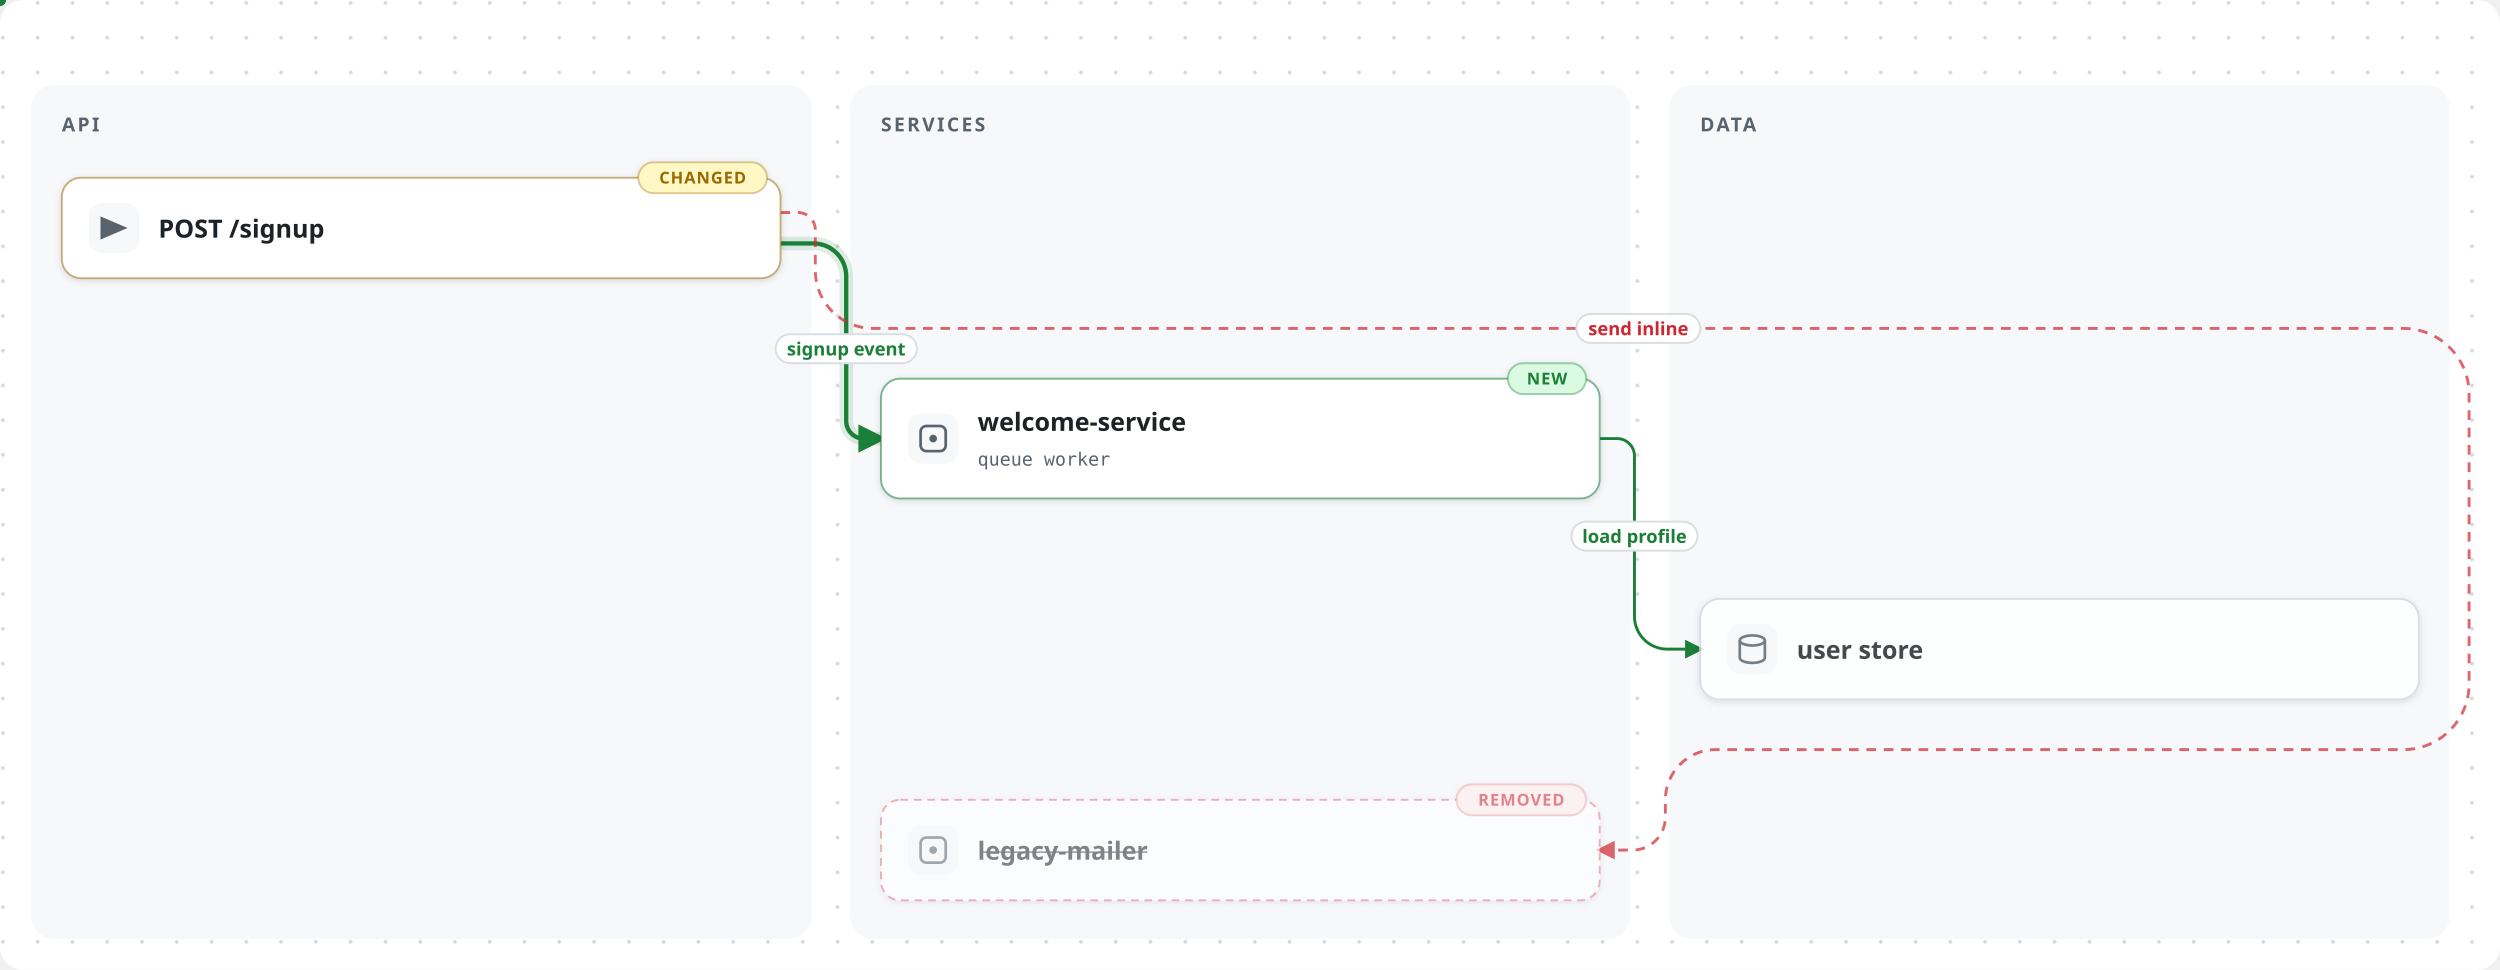
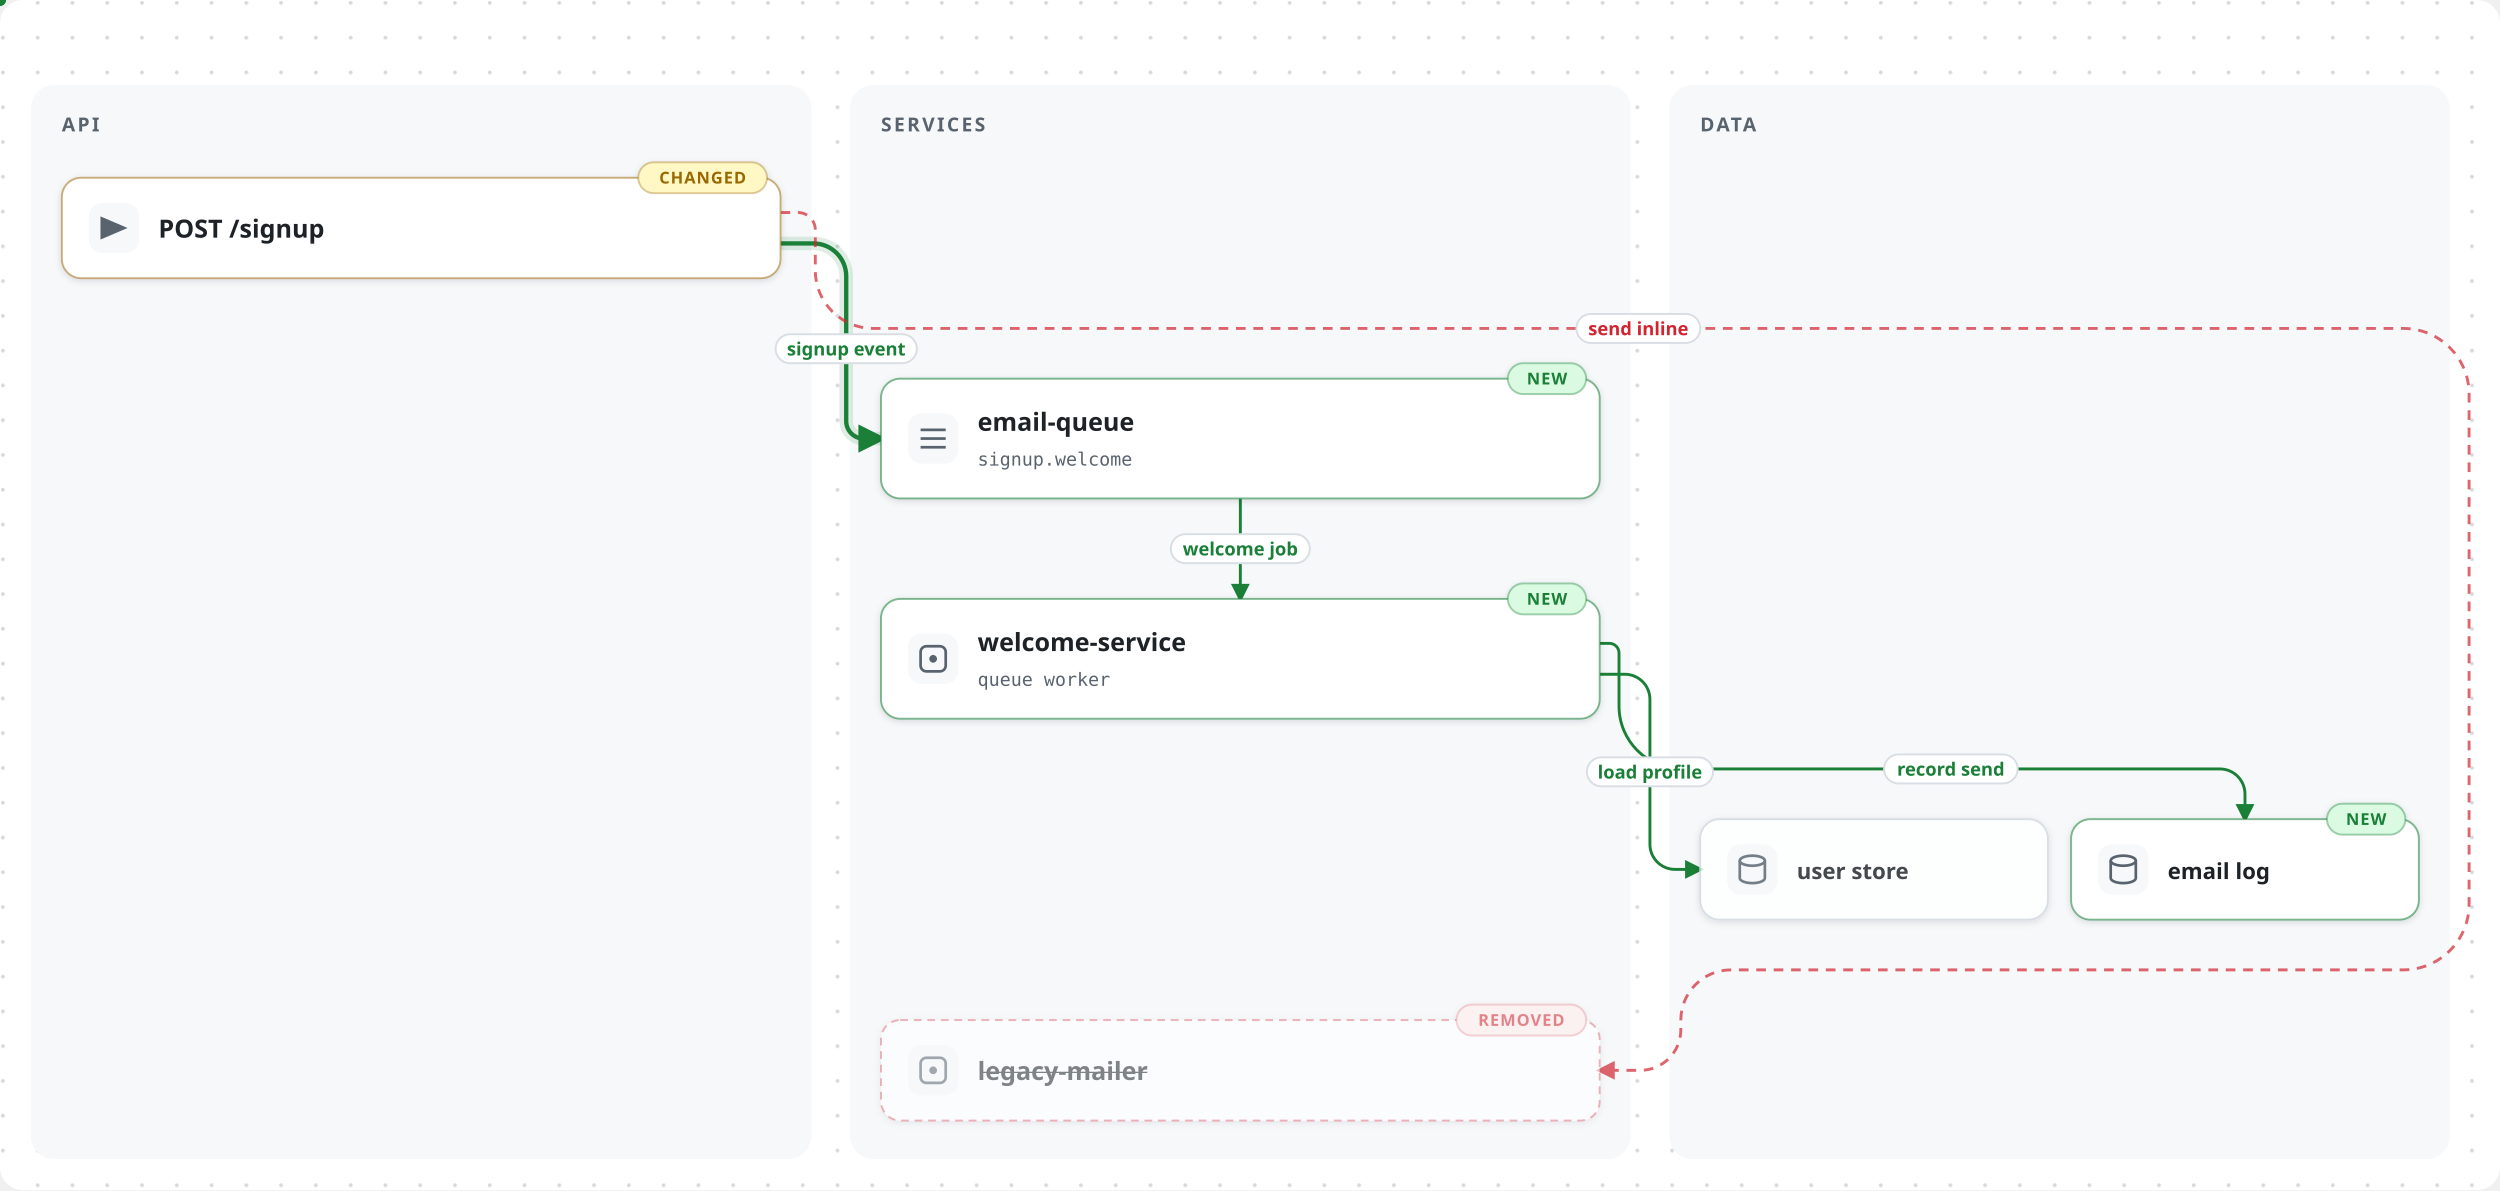
- <svg xmlns="http://www.w3.org/2000/svg" viewBox="0 0 1294 502" width="1294" height="502" role="img" aria-label="Add a welcome email on signup">
+ <svg xmlns="http://www.w3.org/2000/svg" viewBox="0 0 1294 616" width="1294" height="616" role="img" aria-label="Add a welcome email on signup">
  <style>text{font-family:-apple-system, BlinkMacSystemFont, "Segoe UI", "Noto Sans", Helvetica, Arial, sans-serif}.lanebox{fill:#f6f8fa}.lanelabel{font-size:10px;font-weight:700;letter-spacing:.12em;fill:#59636e}.card{fill:#ffffff;stroke:#d1d9e0;stroke-width:1}.card-added{stroke:#1a7f37;stroke-opacity:.55}.card-modified{stroke:#9a6700;stroke-opacity:.5}.ghost{opacity:.55}.ghost .card{stroke:#d1242f;stroke-dasharray:4 3;stroke-opacity:.6}.context{opacity:.82}.ntitle{font-weight:600;fill:#1f2328}.strike{text-decoration:line-through}.nsub{font-size:9.5px;fill:#59636e;font-family:ui-monospace, SFMono-Regular, "SF Mono", Menlo, Consolas, monospace}.chip{fill:#f6f8fa}.glyph{fill:#59636e}.glyph-stroke{stroke:#59636e;stroke-width:1.4;fill:none}.bdg text{font-size:8.5px;font-weight:700;letter-spacing:.06em}.bdg rect{stroke-width:1}.bdg-added rect{fill:#dafbe1;stroke:rgba(31,136,61,.4)}.bdg-added text{fill:#1a7f37}.bdg-modified rect{fill:#fff8c5;stroke:rgba(154,103,0,.35)}.bdg-modified text{fill:#9a6700}.bdg-removed rect{fill:#ffebe9;stroke:rgba(209,36,47,.35)}.bdg-removed text{fill:#d1242f}.bdg-neutral rect{fill:#f6f8fa;stroke:#d1d9e0}.bdg-neutral text{fill:#59636e}.edge{fill:none;stroke-width:1.5}.edge-added{stroke:#1a7f37}.edge-modified{stroke:#9a6700}.edge-removed{stroke:#d1242f;stroke-dasharray:5 4;opacity:.7}.edge-neutral{stroke:#8c959f}.hero{stroke-width:2.25}.faded{opacity:.45}.glow{fill:none;stroke-width:7;opacity:.14}.msg-self{font-size:11px;fill:#1f2328}.lpill{fill:#ffffff;stroke:#d8dee4;stroke-width:1}.ltext{font-size:9.5px;font-weight:600;fill:#59636e}.ltext-added{fill:#1a7f37}.ltext-modified{fill:#9a6700}.ltext-removed{fill:#d1242f}.cardsh{filter:drop-shadow(0 1px 2px rgba(31,35,40,.14))}.lifeline{stroke:#d1d9e0;stroke-width:1;stroke-dasharray:3 4}.actbar{fill:#dafbe1;stroke:rgba(31,136,61,.4)}.msg{fill:none;stroke-width:1.5}.msg-return{stroke-dasharray:4 3;opacity:.8}.msg-strong{stroke-width:2.25}</style>
  <defs>
    <pattern id="dots" width="18" height="18" patternUnits="userSpaceOnUse">
      <circle cx="1.5" cy="1.5" r="1" fill="rgba(140,149,159,.35)" />
    </pattern>
    <marker id="mk-added" viewBox="0 0 10 10" refX="8" refY="5" markerWidth="6.5" markerHeight="6.5" orient="auto-start-reverse">
      <path d="M0,0 L10,5 L0,10 z" fill="#1a7f37" />
    </marker>
    <marker id="mko-added" viewBox="0 0 10 10" refX="10" refY="5" markerWidth="6.5" markerHeight="6.5" orient="auto-start-reverse">
      <path d="M2,1 L10,5 L2,9" fill="none" stroke="#1a7f37" stroke-width="1.6" stroke-linecap="round" stroke-linejoin="round" />
    </marker>
    <marker id="mk-modified" viewBox="0 0 10 10" refX="8" refY="5" markerWidth="6.5" markerHeight="6.5" orient="auto-start-reverse">
      <path d="M0,0 L10,5 L0,10 z" fill="#9a6700" />
    </marker>
    <marker id="mko-modified" viewBox="0 0 10 10" refX="10" refY="5" markerWidth="6.5" markerHeight="6.5" orient="auto-start-reverse">
      <path d="M2,1 L10,5 L2,9" fill="none" stroke="#9a6700" stroke-width="1.6" stroke-linecap="round" stroke-linejoin="round" />
    </marker>
    <marker id="mk-removed" viewBox="0 0 10 10" refX="8" refY="5" markerWidth="6.5" markerHeight="6.5" orient="auto-start-reverse">
      <path d="M0,0 L10,5 L0,10 z" fill="#d1242f" />
    </marker>
    <marker id="mko-removed" viewBox="0 0 10 10" refX="10" refY="5" markerWidth="6.5" markerHeight="6.5" orient="auto-start-reverse">
      <path d="M2,1 L10,5 L2,9" fill="none" stroke="#d1242f" stroke-width="1.6" stroke-linecap="round" stroke-linejoin="round" />
    </marker>
    <marker id="mk-neutral" viewBox="0 0 10 10" refX="8" refY="5" markerWidth="6.5" markerHeight="6.5" orient="auto-start-reverse">
      <path d="M0,0 L10,5 L0,10 z" fill="#8c959f" />
    </marker>
    <marker id="mko-neutral" viewBox="0 0 10 10" refX="10" refY="5" markerWidth="6.5" markerHeight="6.5" orient="auto-start-reverse">
      <path d="M2,1 L10,5 L2,9" fill="none" stroke="#8c959f" stroke-width="1.6" stroke-linecap="round" stroke-linejoin="round" />
    </marker>
  </defs>
-   <rect x="0" y="0" width="1294" height="502" rx="12" fill="#ffffff" />
-   <rect x="0" y="0" width="1294" height="502" rx="12" fill="url(#dots)" />
+   <rect x="0" y="0" width="1294" height="616" rx="12" fill="#ffffff" />
+   <rect x="0" y="0" width="1294" height="616" rx="12" fill="url(#dots)" />
  <g>
-     <rect class="lanebox" x="16" y="44" width="404" height="442" rx="12" />
+     <rect class="lanebox" x="16" y="44" width="404" height="556" rx="12" />
    <text class="lanelabel" x="32" y="68">API</text>
-     <rect class="lanebox" x="440" y="44" width="404" height="442" rx="12" />
+     <rect class="lanebox" x="440" y="44" width="404" height="556" rx="12" />
    <text class="lanelabel" x="456" y="68">SERVICES</text>
-     <rect class="lanebox" x="864" y="44" width="404" height="442" rx="12" />
+     <rect class="lanebox" x="864" y="44" width="404" height="556" rx="12" />
    <text class="lanelabel" x="880" y="68">DATA</text>
  </g>
  <g>
    <path class="glow" stroke="#1a7f37" d="M404,126 L421,126 C430.39,126 438,133.61 438,143 L438,218 C438,222.97 442.03,227 447,227 L456,227" />
    <path class="edge edge-added hero" d="M404,126 L421,126 C430.39,126 438,133.61 438,143 L438,218 C438,222.97 442.03,227 447,227 L456,227" marker-end="url(#mk-added)" />
    <circle r="3" fill="#1a7f37">
      <animateMotion dur="2.1s" repeatCount="indefinite" path="M404,126 L421,126 C430.39,126 438,133.61 438,143 L438,218 C438,222.97 442.03,227 447,227 L456,227" />
    </circle>
    <circle r="3" fill="#1a7f37">
      <animateMotion dur="2.1s" begin="-1.4s" repeatCount="indefinite" path="M404,126 L421,126 C430.39,126 438,133.61 438,143 L438,218 C438,222.97 442.03,227 447,227 L456,227" />
    </circle>
    <circle r="3" fill="#1a7f37">
      <animateMotion dur="2.1s" begin="-0.7s" repeatCount="indefinite" path="M404,126 L421,126 C430.39,126 438,133.61 438,143 L438,218 C438,222.97 442.03,227 447,227 L456,227" />
    </circle>
-     <path class="edge edge-added" d="M828,227 L837,227 C841.97,227 846,231.03 846,236 L846,319 C846,328.39 853.61,336 863,336 L880,336" marker-end="url(#mk-added)" />
-     <path class="edge edge-removed" d="M404,110 L413,110 C417.97,110 422,114.03 422,119 L422,140 C422,156.57 435.43,170 452,170 L1244,170 C1262.78,170 1278,185.22 1278,204 L1278,354 C1278,372.78 1262.78,388 1244,388 L888,388 C873.64,388 862,399.64 862,414 L862,423 C862,432.39 854.39,440 845,440 L828,440" marker-end="url(#mk-removed)" />
+     <path class="edge edge-added" d="M642,258 L642,310" marker-end="url(#mk-added)" />
+     <circle r="2.6" fill="#1a7f37">
+       <animateMotion dur="1.6s" repeatCount="indefinite" path="M642,258 L642,310" />
+     </circle>
+     <path class="edge edge-added" d="M828,349 L841,349 C848.18,349 854,354.82 854,362 L854,437 C854,444.18 859.82,450 867,450 L880,450" marker-end="url(#mk-added)" />
+     <circle r="2.6" fill="#1a7f37">
+       <animateMotion dur="1.6s" repeatCount="indefinite" path="M828,349 L841,349 C848.18,349 854,354.82 854,362 L854,437 C854,444.18 859.82,450 867,450 L880,450" />
+     </circle>
+     <path class="edge edge-added" d="M828,333 L833,333 C835.76,333 838,335.24 838,338 L838,365.5 C838,383.45 852.55,398 870.5,398 L1149,398 C1156.18,398 1162,403.82 1162,411 L1162,424" marker-end="url(#mk-added)" />
+     <circle r="2.6" fill="#1a7f37">
+       <animateMotion dur="1.6s" repeatCount="indefinite" path="M828,333 L833,333 C835.76,333 838,335.24 838,338 L838,365.5 C838,383.45 852.55,398 870.5,398 L1149,398 C1156.18,398 1162,403.82 1162,411 L1162,424" />
+     </circle>
+     <path class="edge edge-removed" d="M404,110 L413,110 C417.97,110 422,114.03 422,119 L422,140 C422,156.57 435.43,170 452,170 L1244,170 C1262.78,170 1278,185.22 1278,204 L1278,468 C1278,486.78 1262.78,502 1244,502 L896,502 C881.64,502 870,513.64 870,528 L870,533 C870,544.6 860.6,554 849,554 L828,554" marker-end="url(#mk-removed)" />
  </g>
  <g>
    <g class="cardsh">
      <rect class="card card-modified" x="32" y="92" width="372" height="52" rx="10" />
      <rect class="chip" x="46" y="105" width="26" height="26" rx="7" />
      <g>
        <path class="glyph" d="M52,112 L66,118 L52,124 Z" />
      </g>
      <text class="ntitle" x="82" y="123" font-size="13">POST /signup</text>
      <g class="bdg bdg-modified">
        <rect x="330.38" y="84" width="66.62" height="16" rx="8" />
        <text x="363.69" y="95" text-anchor="middle">CHANGED</text>
      </g>
    </g>
    <g class="cardsh">
      <rect class="card card-added" x="456" y="196" width="372" height="62" rx="10" />
      <rect class="chip" x="470" y="214" width="26" height="26" rx="7" />
      <g>
-         <rect class="glyph-stroke" x="476.5" y="220.5" width="13" height="13" rx="3" />
-         <circle class="glyph" cx="483" cy="227" r="2" />
+         <path class="glyph-stroke" d="M476.5,222.5 h13" />
+         <path class="glyph-stroke" d="M476.5,227 h13" />
+         <path class="glyph-stroke" d="M476.5,231.5 h13" />
      </g>
-       <text class="ntitle" x="506" y="223" font-size="13">welcome-service</text>
-       <text class="nsub" x="506" y="241">queue worker</text>
+       <text class="ntitle" x="506" y="223" font-size="13">email-queue</text>
+       <text class="nsub" x="506" y="241">signup.welcome</text>
      <g class="bdg bdg-added">
        <rect x="780.45" y="188" width="40.55" height="16" rx="8" />
        <text x="800.73" y="199" text-anchor="middle">NEW</text>
      </g>
    </g>
+     <g class="cardsh">
+       <rect class="card card-added" x="456" y="310" width="372" height="62" rx="10" />
+       <rect class="chip" x="470" y="328" width="26" height="26" rx="7" />
+       <g>
+         <rect class="glyph-stroke" x="476.5" y="334.5" width="13" height="13" rx="3" />
+         <circle class="glyph" cx="483" cy="341" r="2" />
+       </g>
+       <text class="ntitle" x="506" y="337" font-size="13">welcome-service</text>
+       <text class="nsub" x="506" y="355">queue worker</text>
+       <g class="bdg bdg-added">
+         <rect x="780.45" y="302" width="40.55" height="16" rx="8" />
+         <text x="800.73" y="313" text-anchor="middle">NEW</text>
+       </g>
+     </g>
    <g class="cardsh ghost">
-       <rect class="card" x="456" y="414" width="372" height="52" rx="10" />
-       <rect class="chip" x="470" y="427" width="26" height="26" rx="7" />
+       <rect class="card" x="456" y="528" width="372" height="52" rx="10" />
+       <rect class="chip" x="470" y="541" width="26" height="26" rx="7" />
      <g>
-         <rect class="glyph-stroke" x="476.5" y="433.5" width="13" height="13" rx="3" />
-         <circle class="glyph" cx="483" cy="440" r="2" />
+         <rect class="glyph-stroke" x="476.5" y="547.5" width="13" height="13" rx="3" />
+         <circle class="glyph" cx="483" cy="554" r="2" />
      </g>
-       <text class="ntitle strike" x="506" y="445" font-size="13">legacy-mailer</text>
+       <text class="ntitle strike" x="506" y="559" font-size="13">legacy-mailer</text>
      <g class="bdg bdg-removed">
-         <rect x="753.88" y="406" width="67.12" height="16" rx="8" />
-         <text x="787.44" y="417" text-anchor="middle">REMOVED</text>
+         <rect x="753.88" y="520" width="67.12" height="16" rx="8" />
+         <text x="787.44" y="531" text-anchor="middle">REMOVED</text>
      </g>
    </g>
    <g class="cardsh context">
-       <rect class="card" x="880" y="310" width="372" height="52" rx="10" />
-       <rect class="chip" x="894" y="323" width="26" height="26" rx="7" />
+       <rect class="card" x="880" y="424" width="180" height="52" rx="10" />
+       <rect class="chip" x="894" y="437" width="26" height="26" rx="7" />
      <g>
-         <ellipse class="glyph-stroke" cx="907" cy="331.5" rx="6.5" ry="2.6" />
-         <path class="glyph-stroke" d="M900.5,331.5 v9 a6.5,2.6 0 0 0 13 0 v-9" />
+         <ellipse class="glyph-stroke" cx="907" cy="445.5" rx="6.5" ry="2.6" />
+         <path class="glyph-stroke" d="M900.5,445.5 v9 a6.5,2.6 0 0 0 13 0 v-9" />
      </g>
-       <text class="ntitle" x="930" y="341" font-size="13">user store</text>
+       <text class="ntitle" x="930" y="455" font-size="11.5">user store</text>
+     </g>
+     <g class="cardsh">
+       <rect class="card card-added" x="1072" y="424" width="180" height="52" rx="10" />
+       <rect class="chip" x="1086" y="437" width="26" height="26" rx="7" />
+       <g>
+         <ellipse class="glyph-stroke" cx="1099" cy="445.5" rx="6.5" ry="2.6" />
+         <path class="glyph-stroke" d="M1092.5,445.5 v9 a6.5,2.6 0 0 0 13 0 v-9" />
+       </g>
+       <text class="ntitle" x="1122" y="455" font-size="11.5">email log</text>
+       <g class="bdg bdg-added">
+         <rect x="1204.45" y="416" width="40.55" height="16" rx="8" />
+         <text x="1224.73" y="427" text-anchor="middle">NEW</text>
+       </g>
    </g>
  </g>
  <g>
    <g>
      <rect class="lpill" x="401.45" y="173" width="73.1" height="15" rx="7.5" />
      <text class="ltext ltext-added" x="438" y="184" text-anchor="middle">signup event</text>
    </g>
    <g>
-       <rect class="lpill" x="813.38" y="270" width="65.25" height="15" rx="7.5" />
-       <text class="ltext ltext-added" x="846" y="281" text-anchor="middle">load profile</text>
+       <rect class="lpill" x="606.02" y="276.5" width="71.96" height="15" rx="7.5" />
+       <text class="ltext ltext-added" x="642" y="287.5" text-anchor="middle">welcome job</text>
+     </g>
+     <g>
+       <rect class="lpill" x="821.38" y="392" width="65.25" height="15" rx="7.5" />
+       <text class="ltext ltext-added" x="854" y="403" text-anchor="middle">load profile</text>
+     </g>
+     <g>
+       <rect class="lpill" x="975.17" y="390.5" width="69.17" height="15" rx="7.5" />
+       <text class="ltext ltext-added" x="1009.75" y="401.5" text-anchor="middle">record send</text>
    </g>
    <g>
      <rect class="lpill" x="815.94" y="162.5" width="64.13" height="15" rx="7.5" />
      <text class="ltext ltext-removed" x="848" y="173.5" text-anchor="middle">send inline</text>
    </g>
  </g>
</svg>
